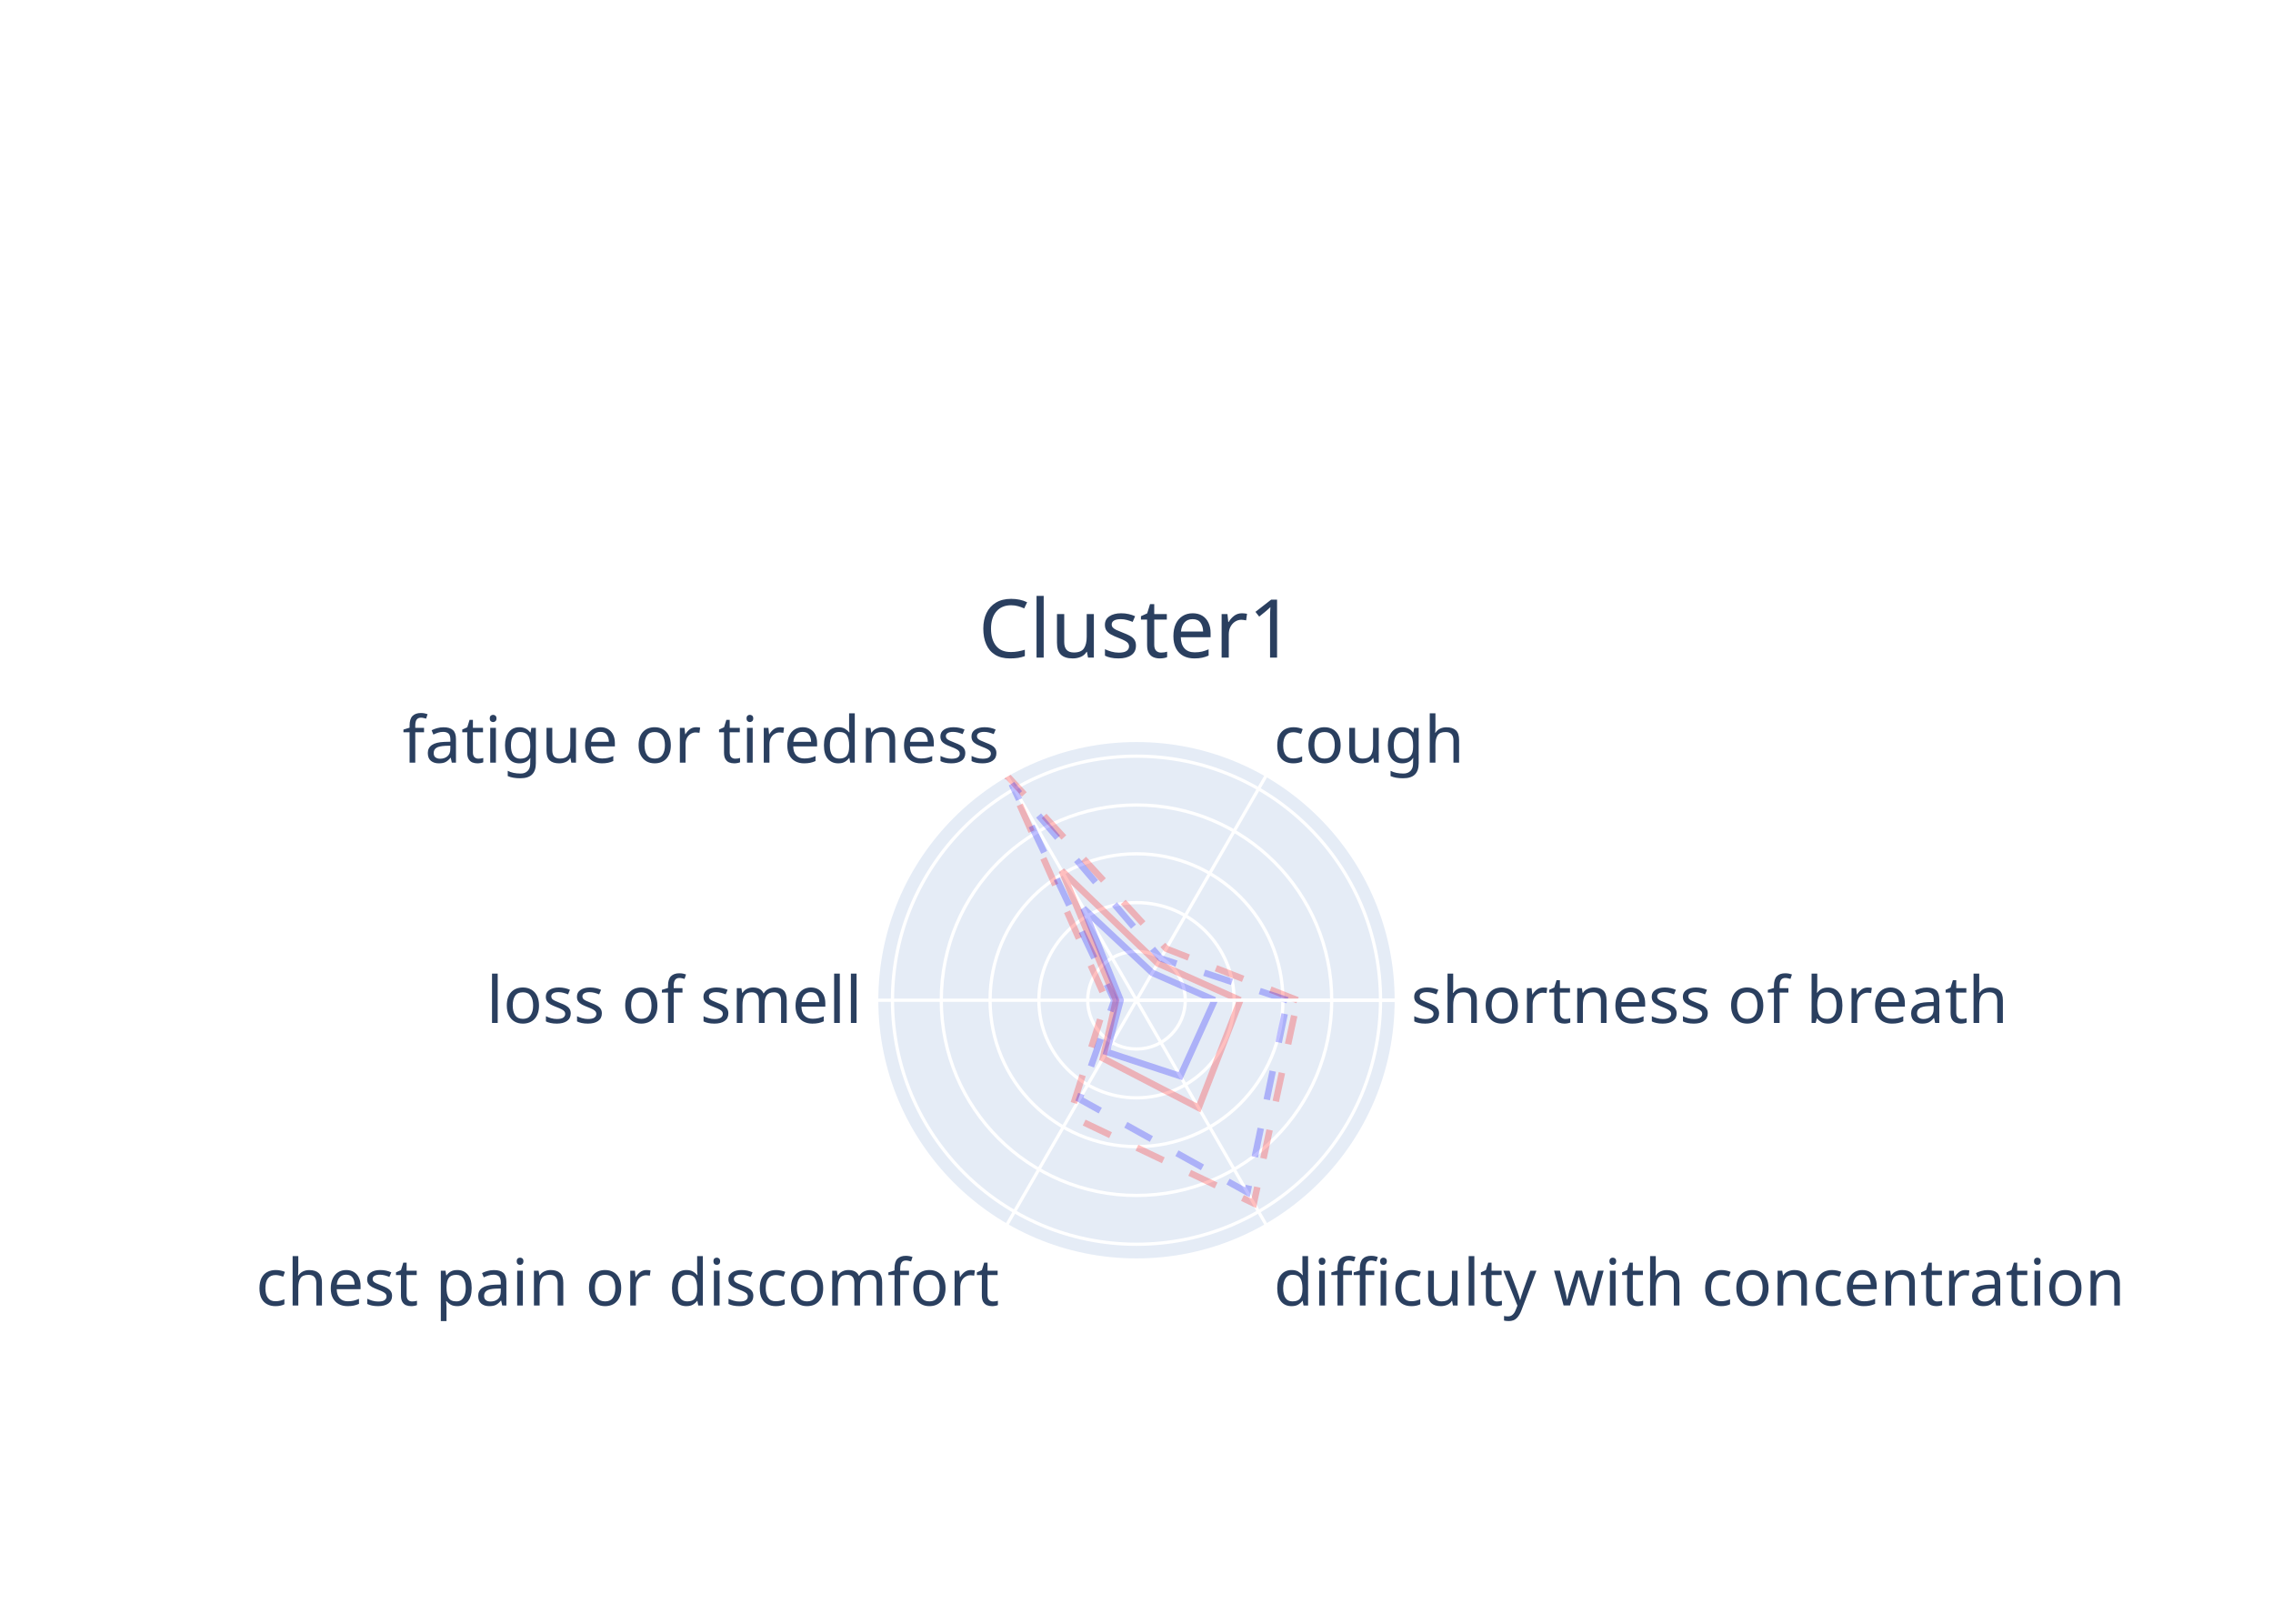
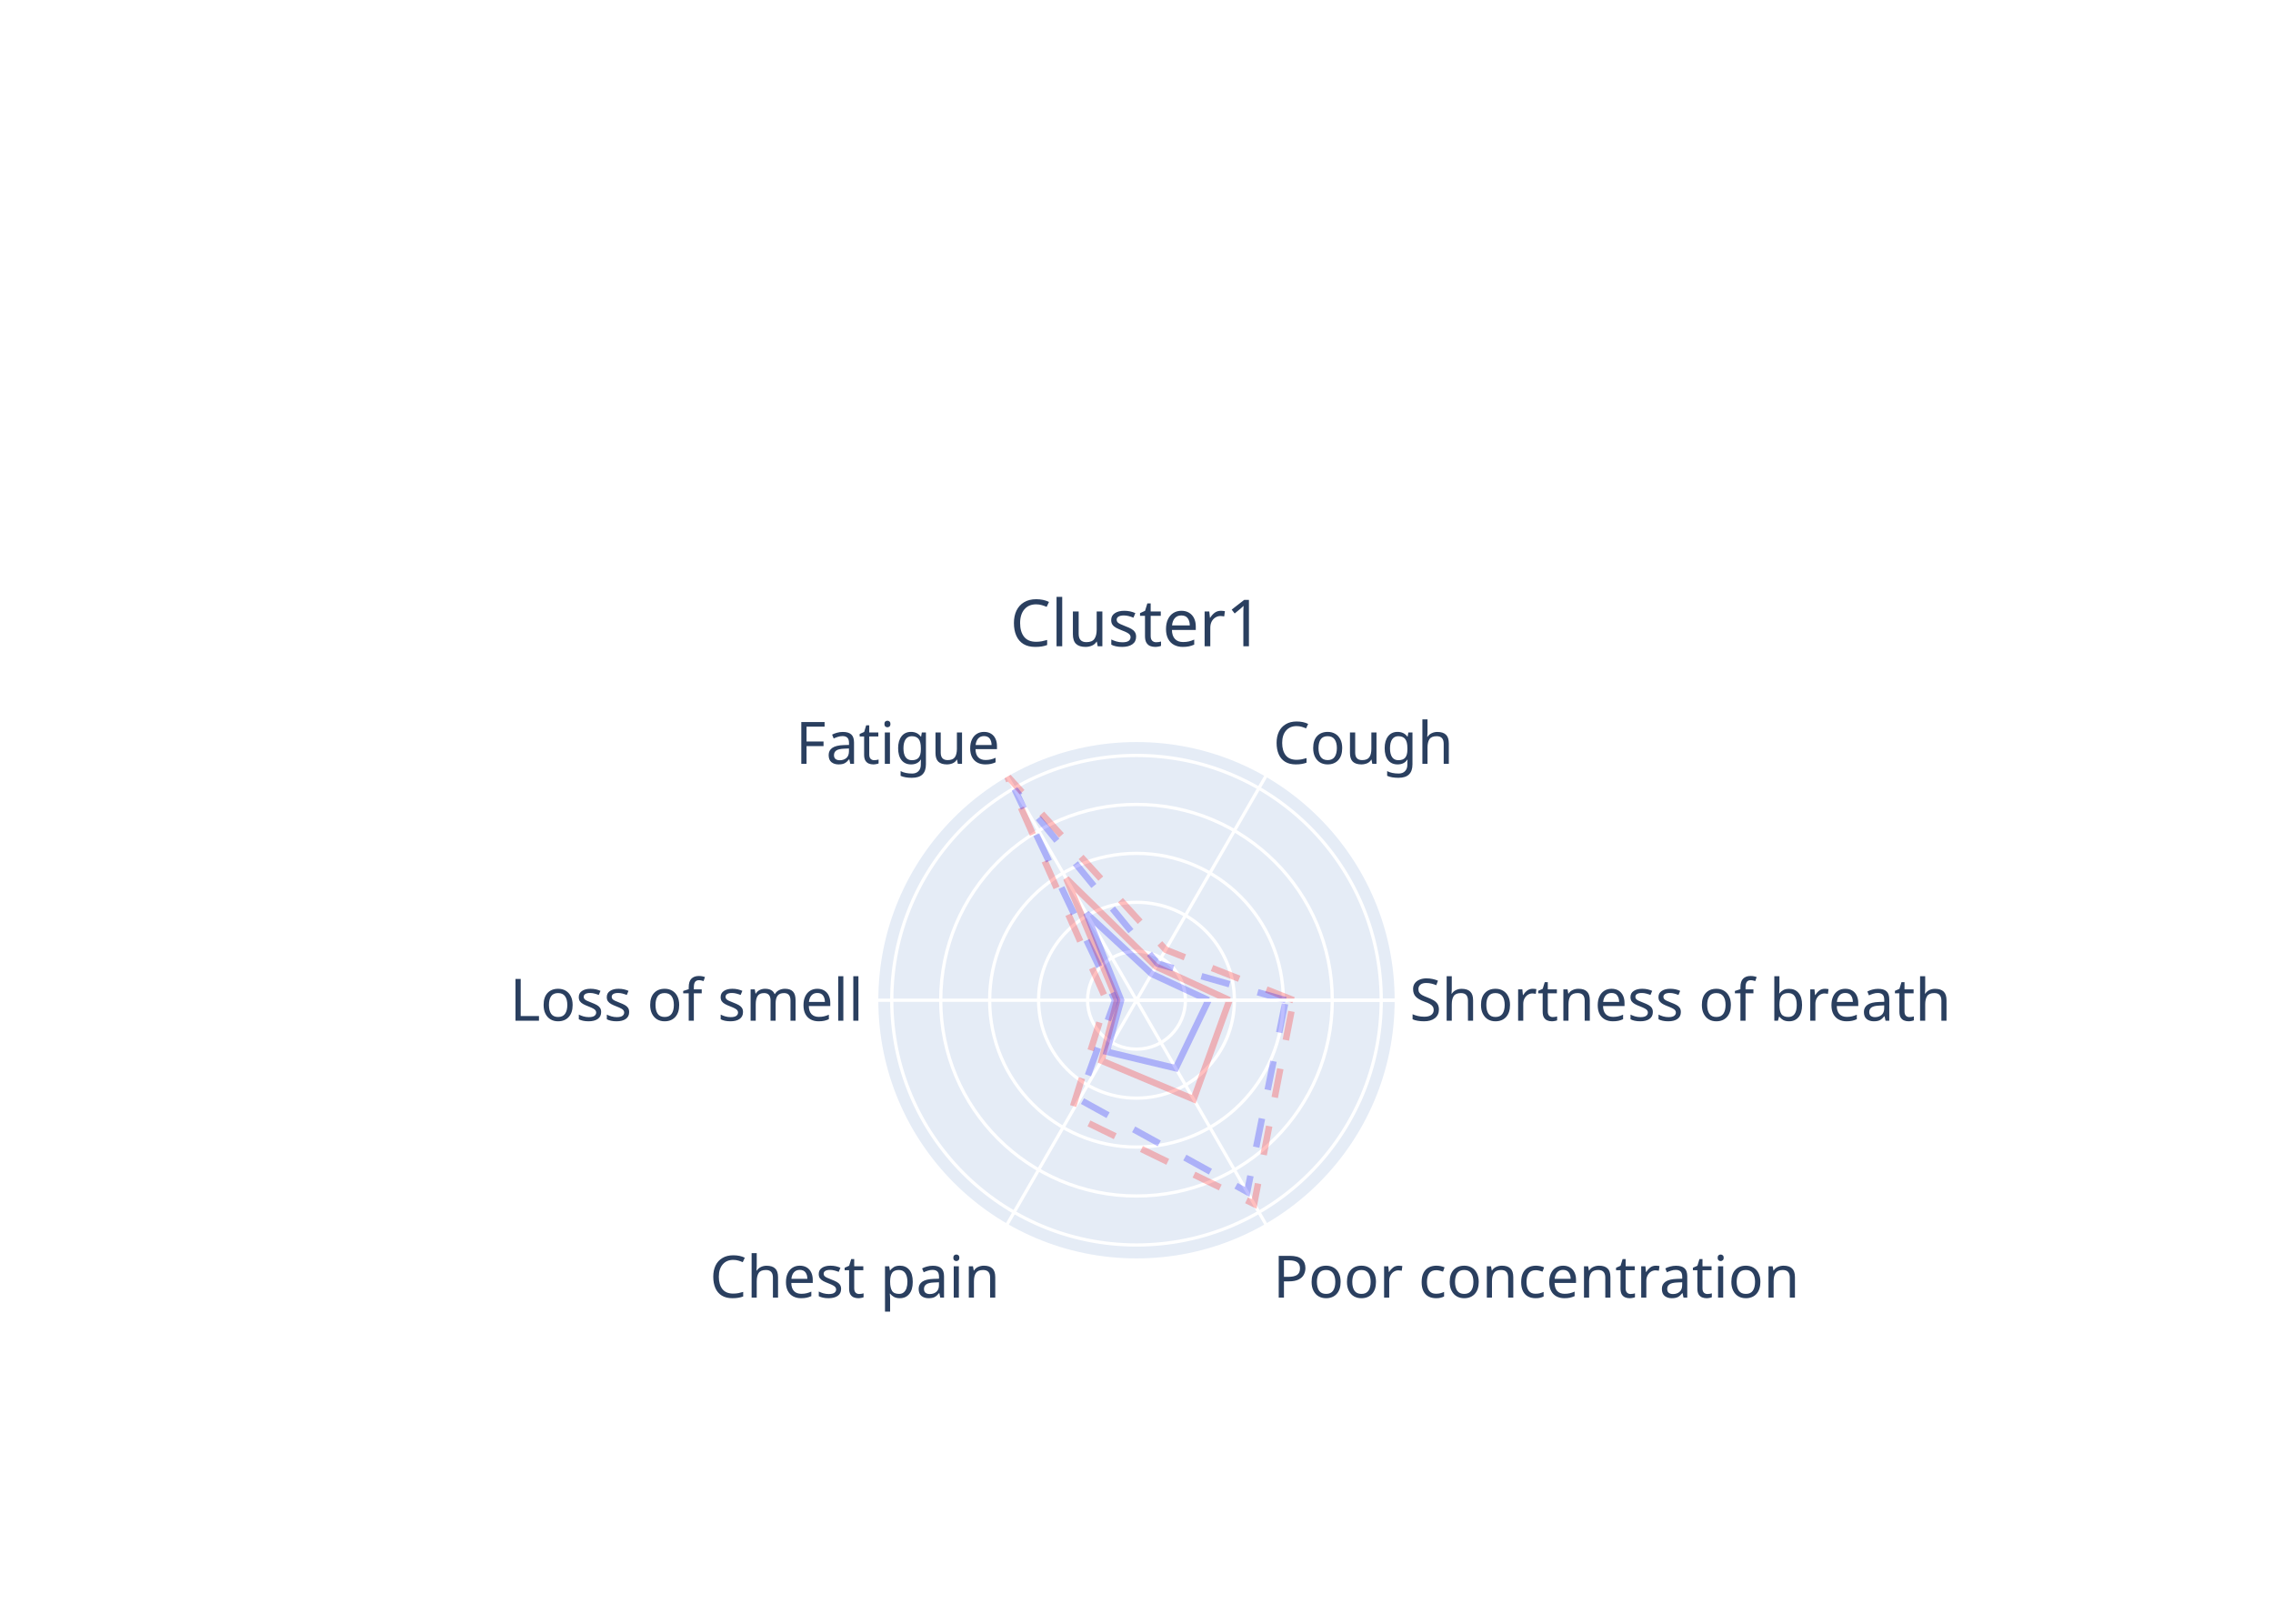
<svg xmlns="http://www.w3.org/2000/svg" class="main-svg" width="700" height="500" style="" viewBox="0 0 700 500">
  <rect x="0" y="0" width="700" height="500" style="fill: rgb(255, 255, 255); fill-opacity: 1;" />
-   <defs id="defs-caefaa">
+   <defs id="defs-e2031a">
    <g class="clips">
-       <clipPath id="clipcaefaapolar-for-traces">
+       <clipPath id="clipe2031apolar-for-traces">
        <path d="M80,0A80,80 0,1,0 -80,-9.797174393178826e-15A80,80 0,1,0 80,1.9594348786357652e-14Z" transform="translate(80,80)" />
      </clipPath>
    </g>
    <g class="gradients" />
    <g class="patterns" />
  </defs>
  <g class="bglayer" />
  <g class="layer-below">
    <g class="imagelayer" />
    <g class="shapelayer" />
  </g>
  <g class="cartesianlayer" />
  <g class="polarlayer">
    <g class="polar">
      <g class="polarsublayer draglayer" />
      <g class="polarsublayer plotbg">
        <path d="M80,0A80,80 0,1,0 -80,-9.797174393178826e-15A80,80 0,1,0 80,1.9594348786357652e-14Z" transform="translate(350,308)" style="fill: rgb(229, 236, 246); fill-opacity: 1;" />
      </g>
      <g class="polarsublayer backplot">
        <g class="maplayer" />
      </g>
      <g class="polarsublayer angular-grid" style="fill: none;">
        <path class="angularaxisgrid" d="M350,308L430,308" style="stroke: rgb(255, 255, 255); stroke-opacity: 1; stroke-width: 1px;" />
        <path class="angularaxisgrid" d="M350,308L390,238.718" style="stroke: rgb(255, 255, 255); stroke-opacity: 1; stroke-width: 1px;" />
        <path class="angularaxisgrid" d="M350,308L310,238.718" style="stroke: rgb(255, 255, 255); stroke-opacity: 1; stroke-width: 1px;" />
        <path class="angularaxisgrid" d="M350,308L270,308" style="stroke: rgb(255, 255, 255); stroke-opacity: 1; stroke-width: 1px;" />
        <path class="angularaxisgrid" d="M350,308L310,377.282" style="stroke: rgb(255, 255, 255); stroke-opacity: 1; stroke-width: 1px;" />
        <path class="angularaxisgrid" d="M350,308L390,377.282" style="stroke: rgb(255, 255, 255); stroke-opacity: 1; stroke-width: 1px;" />
      </g>
      <g class="polarsublayer radial-grid" transform="translate(350,308)" style="fill: none;">
-         <path class="xgrid" d="M15.03,0A15.03,15.03 0,1,0 -15.03,-1.840644139118472e-15A15.03,15.03 0,1,0 15.03,3.681288278236944e-15Z" style="stroke: rgb(255, 255, 255); stroke-opacity: 1; stroke-width: 1px;" />
-         <path class="xgrid" d="M30.06,0A30.06,30.06 0,1,0 -30.06,-3.681288278236944e-15A30.06,30.06 0,1,0 30.06,7.362576556473888e-15Z" style="stroke: rgb(255, 255, 255); stroke-opacity: 1; stroke-width: 1px;" />
-         <path class="xgrid" d="M45.09,0A45.09,45.09 0,1,0 -45.09,-5.521932417355416e-15A45.09,45.09 0,1,0 45.09,1.1043864834710832e-14Z" style="stroke: rgb(255, 255, 255); stroke-opacity: 1; stroke-width: 1px;" />
-         <path class="xgrid" d="M60.12,0A60.12,60.12 0,1,0 -60.12,-7.362576556473888e-15A60.12,60.12 0,1,0 60.12,1.4725153112947775e-14Z" style="stroke: rgb(255, 255, 255); stroke-opacity: 1; stroke-width: 1px;" />
-         <path class="xgrid" d="M75.15,0A75.15,75.15 0,1,0 -75.15,-9.20322069559236e-15A75.15,75.15 0,1,0 75.15,1.840644139118472e-14Z" style="stroke: rgb(255, 255, 255); stroke-opacity: 1; stroke-width: 1px;" />
+         <path class="xgrid" d="M15.07,0A15.07,15.07 0,1,0 -15.07,-1.8455427263150614e-15A15.07,15.07 0,1,0 15.07,3.691085452630123e-15Z" style="stroke: rgb(255, 255, 255); stroke-opacity: 1; stroke-width: 1px;" />
+         <path class="xgrid" d="M30.15,0A30.15,30.15 0,1,0 -30.15,-3.69231009942927e-15A30.15,30.15 0,1,0 30.15,7.38462019885854e-15Z" style="stroke: rgb(255, 255, 255); stroke-opacity: 1; stroke-width: 1px;" />
+         <path class="xgrid" d="M45.22,0A45.22,45.22 0,1,0 -45.22,-5.5378528257443314e-15A45.22,45.22 0,1,0 45.22,1.1075705651488663e-14Z" style="stroke: rgb(255, 255, 255); stroke-opacity: 1; stroke-width: 1px;" />
+         <path class="xgrid" d="M60.29,0A60.29,60.29 0,1,0 -60.29,-7.383395552059392e-15A60.29,60.29 0,1,0 60.29,1.4766791104118785e-14Z" style="stroke: rgb(255, 255, 255); stroke-opacity: 1; stroke-width: 1px;" />
+         <path class="xgrid" d="M75.37,0A75.37,75.37 0,1,0 -75.37,-9.230162925173602e-15A75.37,75.37 0,1,0 75.37,1.8460325850347204e-14Z" style="stroke: rgb(255, 255, 255); stroke-opacity: 1; stroke-width: 1px;" />
      </g>
-       <g class="polarsublayer frontplot" transform="translate(270,228)" clip-path="url(#clipcaefaapolar-for-traces)">
+       <g class="polarsublayer frontplot" transform="translate(270,228)" clip-path="url(#clipe2031apolar-for-traces)">
        <g class="barlayer" />
        <g class="scatterlayer">
-           <g class="trace scatter trace26c87a" style="stroke-miterlimit: 2; opacity: 1;">
+           <g class="trace scatter trace981525" style="stroke-miterlimit: 2; opacity: 1;">
            <g class="fills" />
            <g class="errorbars" />
            <g class="lines">
-               <path class="js-line" d="M111.96,80L86.55,68.65L56.99,40.14L73.69,80L69.67,97.88L99.13,113.14L111.96,80" style="vector-effect: none; fill: none; stroke: rgb(255, 0, 0); stroke-opacity: 0.25; stroke-width: 2px; opacity: 1;" />
+               <path class="js-line" d="M108.62,80L85.99,69.63L58.38,42.56L74.02,80L69.25,98.62L97.6,110.49L108.62,80" style="vector-effect: none; fill: none; stroke: rgb(255, 0, 0); stroke-opacity: 0.25; stroke-width: 2px; opacity: 1;" />
            </g>
            <g class="points" />
            <g class="text" />
          </g>
-           <g class="trace scatter traceb57718" style="stroke-miterlimit: 2; opacity: 1;">
+           <g class="trace scatter trace1754f0" style="stroke-miterlimit: 2; opacity: 1;">
            <g class="fills" />
            <g class="errorbars" />
            <g class="lines">
-               <path class="js-line" d="M104.08,80L84.87,71.57L63.69,51.75L75.1,80L70.81,95.92L93.49,103.37L104.08,80" style="vector-effect: none; fill: none; stroke: rgb(0, 0, 255); stroke-opacity: 0.25; stroke-width: 2px; opacity: 1;" />
+               <path class="js-line" d="M102.17,80L84.68,71.89L64.56,53.26L75.25,80L70.84,95.86L92.09,100.94L102.17,80" style="vector-effect: none; fill: none; stroke: rgb(0, 0, 255); stroke-opacity: 0.25; stroke-width: 2px; opacity: 1;" />
            </g>
            <g class="points" />
            <g class="text" />
          </g>
-           <g class="trace scatter trace986f66" style="stroke-miterlimit: 2; opacity: 1;">
+           <g class="trace scatter tracebe9e1f" style="stroke-miterlimit: 2; opacity: 1;">
            <g class="fills" />
            <g class="errorbars" />
            <g class="lines">
-               <path class="js-line" d="M129.6,80L89.16,64.13L40,10.72L70.68,80L59.46,115.57L116.12,142.56L129.6,80" style="vector-effect: none; fill: none; stroke: rgb(255, 0, 0); stroke-opacity: 0.25; stroke-dasharray: 9px, 9px; stroke-width: 2px; opacity: 1;" />
+               <path class="js-line" d="M128.37,80L88.98,64.45L40,10.72L70.72,80L59.69,115.17L116.22,142.74L128.37,80" style="vector-effect: none; fill: none; stroke: rgb(255, 0, 0); stroke-opacity: 0.25; stroke-dasharray: 9px, 9px; stroke-width: 2px; opacity: 1;" />
            </g>
            <g class="points" />
            <g class="text" />
          </g>
-           <g class="trace scatter trace88d668" style="stroke-miterlimit: 2; opacity: 1;">
+           <g class="trace scatter trace8023af" style="stroke-miterlimit: 2; opacity: 1;">
            <g class="fills" />
            <g class="errorbars" />
            <g class="lines">
-               <path class="js-line" d="M126.5,80L87.44,67.12L41.58,13.45L73.17,80L62.43,110.43L114.16,139.17L126.5,80" style="vector-effect: none; fill: none; stroke: rgb(0, 0, 255); stroke-opacity: 0.25; stroke-dasharray: 9px, 9px; stroke-width: 2px; opacity: 1;" />
+               <path class="js-line" d="M125.96,80L86.49,68.75L42.49,15.03L73.4,80L62.38,110.52L114.09,139.04L125.96,80" style="vector-effect: none; fill: none; stroke: rgb(0, 0, 255); stroke-opacity: 0.25; stroke-dasharray: 9px, 9px; stroke-width: 2px; opacity: 1;" />
            </g>
            <g class="points" />
            <g class="text" />
          </g>
        </g>
      </g>
      <g class="polarsublayer angular-line">
        <path d="M80,0A80,80 0,1,0 -80,-9.797174393178826e-15A80,80 0,1,0 80,1.9594348786357652e-14Z" transform="translate(350,308)" stroke-width="1" style="fill: none; stroke: rgb(255, 255, 255); stroke-opacity: 1;" />
      </g>
      <g class="polarsublayer radial-line">
        <line x1="0" y1="0" x2="80" y2="0" transform="translate(350,308)" stroke-width="1" style="fill: none; stroke: rgb(255, 255, 255); stroke-opacity: 1;" />
      </g>
      <g class="polarsublayer angular-axis">
        <g class="angularaxistick">
-           <text text-anchor="start" x="4.5" y="7" transform="translate(430,308)" style="font-family: sans-serif; font-size: 20px; fill: rgb(42, 63, 95); fill-opacity: 1; white-space: pre; opacity: 1;">shortness of breath</text>
+           <text text-anchor="start" x="4.1" y="6.3" transform="translate(430,308)" style="font-family: sans-serif; font-size: 18px; fill: rgb(42, 63, 95); fill-opacity: 1; white-space: pre; opacity: 1;">Shortness of breath</text>
        </g>
        <g class="angularaxistick">
-           <text text-anchor="start" x="2.25" y="-3.861" transform="translate(390,238.718)" style="font-family: sans-serif; font-size: 20px; fill: rgb(42, 63, 95); fill-opacity: 1; white-space: pre; opacity: 1;">cough</text>
+           <text text-anchor="start" x="2.05" y="-3.518" transform="translate(390,238.718)" style="font-family: sans-serif; font-size: 18px; fill: rgb(42, 63, 95); fill-opacity: 1; white-space: pre; opacity: 1;">Cough</text>
        </g>
        <g class="angularaxistick">
-           <text text-anchor="end" x="-2.25" y="-3.861" transform="translate(310,238.718)" style="font-family: sans-serif; font-size: 20px; fill: rgb(42, 63, 95); fill-opacity: 1; white-space: pre; opacity: 1;">fatigue or tiredness</text>
+           <text text-anchor="end" x="-2.05" y="-3.518" transform="translate(310,238.718)" style="font-family: sans-serif; font-size: 18px; fill: rgb(42, 63, 95); fill-opacity: 1; white-space: pre; opacity: 1;">Fatigue</text>
        </g>
        <g class="angularaxistick">
-           <text text-anchor="end" x="-4.5" y="7" transform="translate(270,308)" style="font-family: sans-serif; font-size: 20px; fill: rgb(42, 63, 95); fill-opacity: 1; white-space: pre; opacity: 1;">loss of smell</text>
+           <text text-anchor="end" x="-4.1" y="6.3" transform="translate(270,308)" style="font-family: sans-serif; font-size: 18px; fill: rgb(42, 63, 95); fill-opacity: 1; white-space: pre; opacity: 1;">Loss of smell</text>
        </g>
        <g class="angularaxistick">
-           <text text-anchor="end" x="-2.25" y="24.718" transform="translate(310,377.282)" style="font-family: sans-serif; font-size: 20px; fill: rgb(42, 63, 95); fill-opacity: 1; white-space: pre; opacity: 1;">chest pain or discomfort</text>
+           <text text-anchor="end" x="-2.05" y="22.289" transform="translate(310,377.282)" style="font-family: sans-serif; font-size: 18px; fill: rgb(42, 63, 95); fill-opacity: 1; white-space: pre; opacity: 1;">Chest pain</text>
        </g>
        <g class="angularaxistick">
-           <text text-anchor="start" x="2.25" y="24.718" transform="translate(390,377.282)" style="font-family: sans-serif; font-size: 20px; fill: rgb(42, 63, 95); fill-opacity: 1; white-space: pre; opacity: 1;">difficulty with concentration</text>
+           <text text-anchor="start" x="2.05" y="22.289" transform="translate(390,377.282)" style="font-family: sans-serif; font-size: 18px; fill: rgb(42, 63, 95); fill-opacity: 1; white-space: pre; opacity: 1;">Poor concentration</text>
        </g>
      </g>
      <g class="polarsublayer radial-axis" display="none" />
    </g>
  </g>
  <g class="smithlayer" />
  <g class="ternarylayer" />
  <g class="geolayer" />
  <g class="funnelarealayer" />
  <g class="pielayer" />
  <g class="iciclelayer" />
  <g class="treemaplayer" />
  <g class="sunburstlayer" />
  <g class="glimages" />
-   <defs id="topdefs-caefaa">
+   <defs id="topdefs-e2031a">
    <g class="clips" />
  </defs>
  <g class="layer-above">
    <g class="imagelayer" />
    <g class="shapelayer" />
  </g>
  <g class="infolayer">
    <g class="g-gtitle">
-       <text class="gtitle" x="350" y="185" text-anchor="middle" dy="0.7em" style="opacity: 1; font-family: sans-serif; font-size: 25px; fill: rgb(42, 63, 95); fill-opacity: 1; white-space: pre;">Cluster1</text>
+       <text class="gtitle" x="350" y="185" text-anchor="middle" dy="0.7em" style="opacity: 1; font-family: sans-serif; font-size: 20px; fill: rgb(42, 63, 95); fill-opacity: 1; white-space: pre;">Cluster1</text>
    </g>
    <g class="g-polartitle" />
  </g>
</svg>
